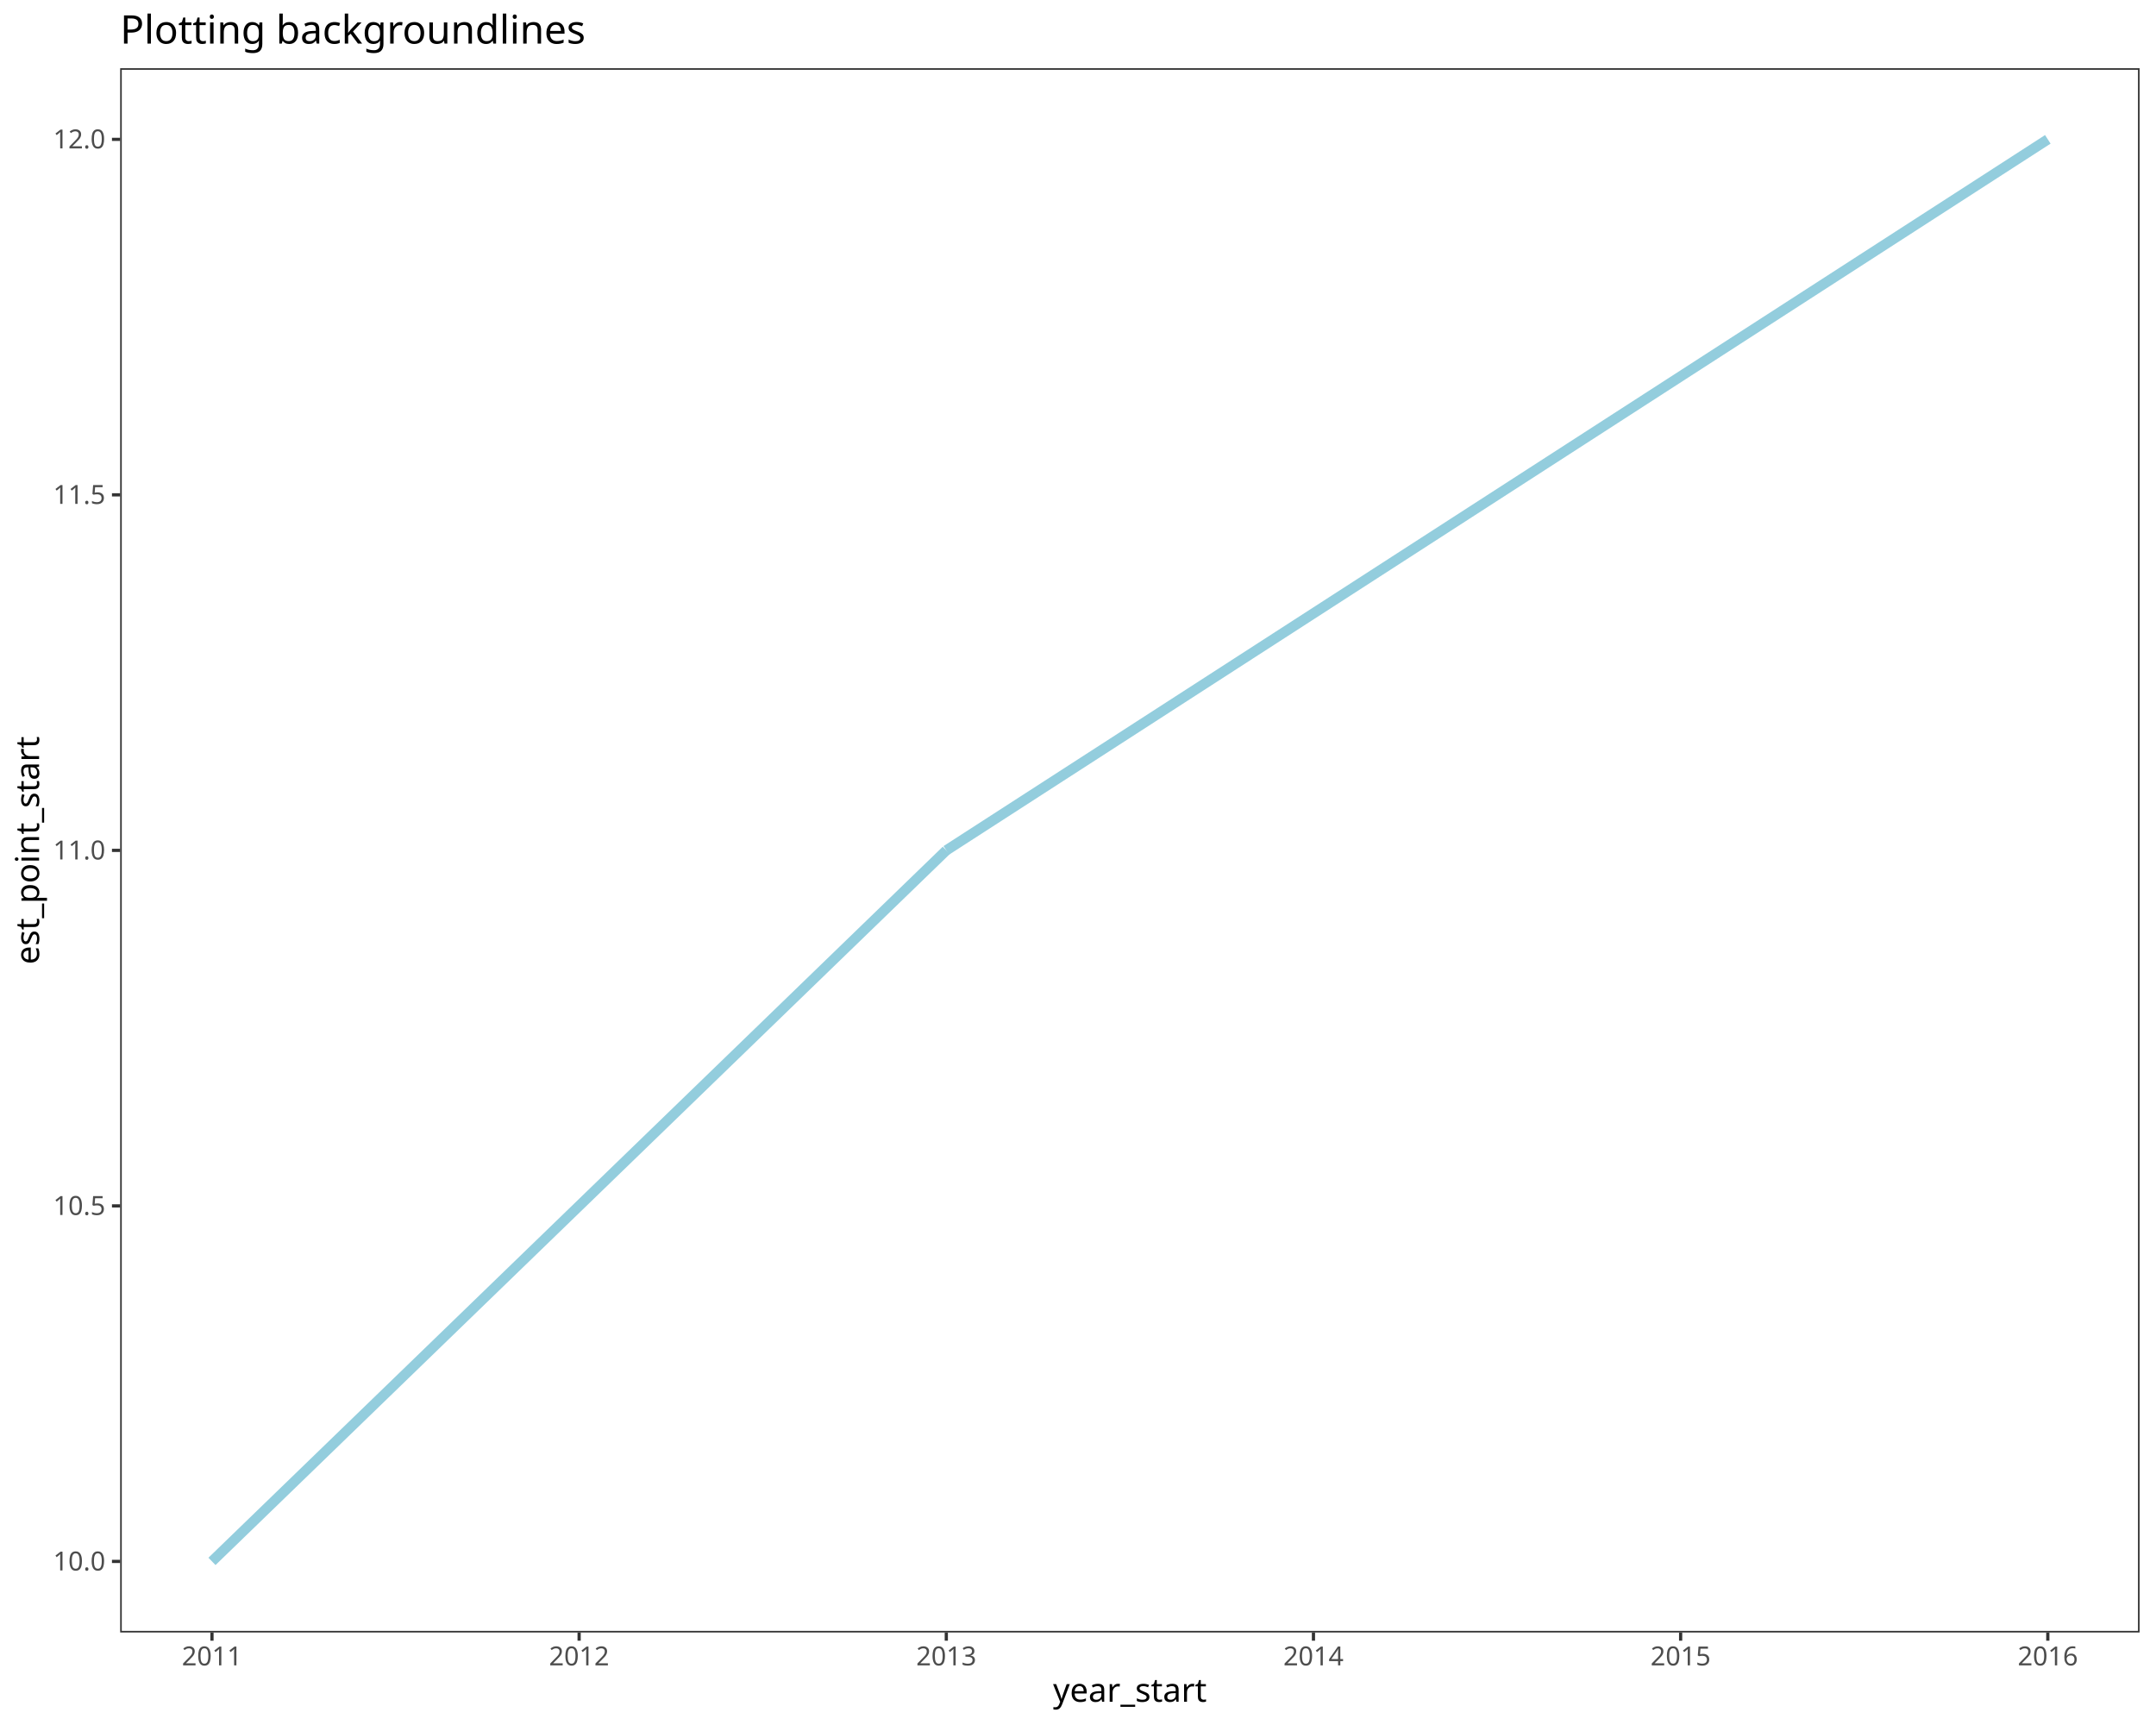
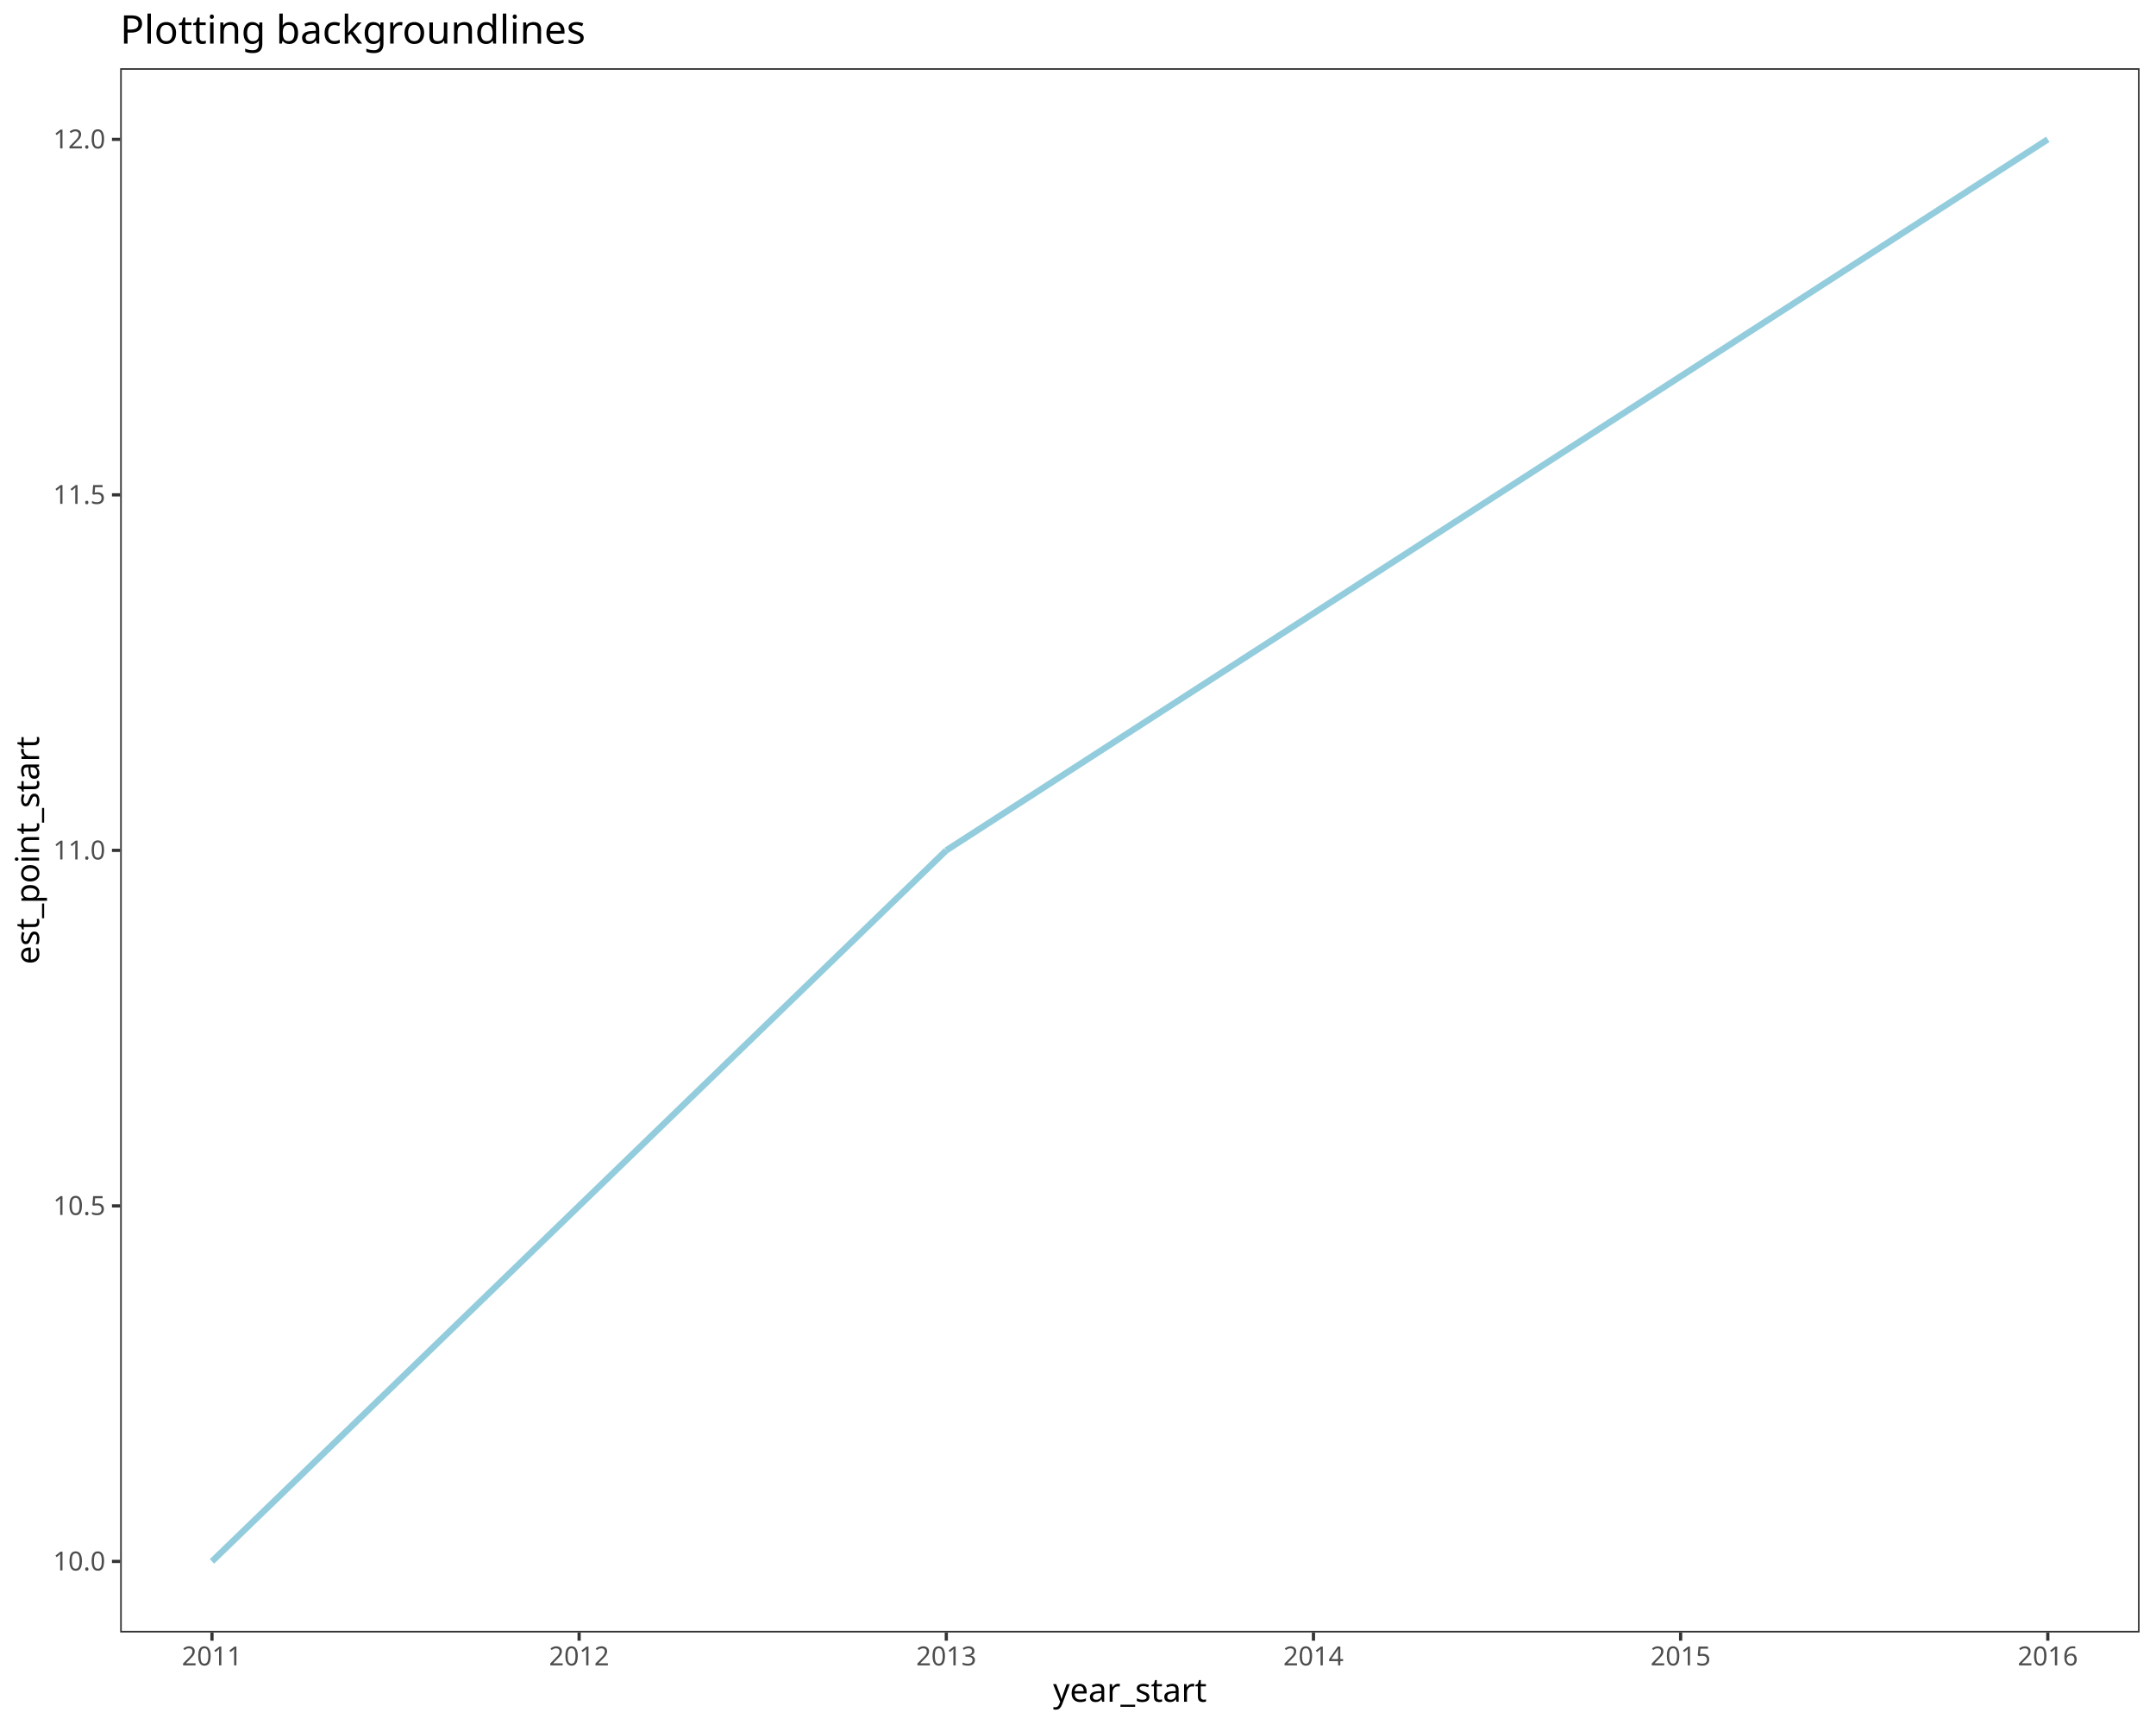
<svg xmlns="http://www.w3.org/2000/svg" class="svglite" data-engine-version="2.0" width="720.00pt" height="576.00pt" viewBox="0 0 720.00 576.00">
  <defs>
    <style type="text/css">
    .svglite line, .svglite polyline, .svglite polygon, .svglite path, .svglite rect, .svglite circle {
      fill: none;
      stroke: #000000;
      stroke-linecap: round;
      stroke-linejoin: round;
      stroke-miterlimit: 10.00;
    }
  </style>
  </defs>
  <rect width="100%" height="100%" style="stroke: none; fill: #FFFFFF;" />
  <defs>
    <clipPath id="cpMC4wMHw3MjAuMDB8MC4wMHw1NzYuMDA=">
      <rect x="0.00" y="0.00" width="720.00" height="576.00" />
    </clipPath>
  </defs>
  <g clip-path="url(#cpMC4wMHw3MjAuMDB8MC4wMHw1NzYuMDA=)">
    <rect x="0.00" y="0.00" width="720.00" height="576.00" style="stroke-width: 1.07; stroke: #FFFFFF; fill: #FFFFFF;" />
  </g>
  <defs>
    <clipPath id="cpNDAuMTN8NzE0LjUyfDIyLjc4fDU0NS4xMQ==">
      <rect x="40.13" y="22.78" width="674.39" height="522.33" />
    </clipPath>
  </defs>
  <g clip-path="url(#cpNDAuMTN8NzE0LjUyfDIyLjc4fDU0NS4xMQ==)">
    <rect x="40.13" y="22.78" width="674.39" height="522.33" style="stroke-width: 1.07; stroke: none; fill: #FFFFFF;" />
-     <line x1="70.79" y1="521.37" x2="316.02" y2="283.95" style="stroke-width: 3.41; stroke: #93CDDD; stroke-linecap: butt;" />
-     <line x1="316.02" y1="283.95" x2="683.87" y2="46.53" style="stroke-width: 3.41; stroke: #93CDDD; stroke-linecap: butt;" />
+     <line x1="70.79" y1="521.37" x2="316.02" y2="283.95" style="stroke-width: 2.13; stroke: #93CDDD; stroke-linecap: butt;" />
+     <line x1="316.02" y1="283.95" x2="683.87" y2="46.53" style="stroke-width: 2.13; stroke: #93CDDD; stroke-linecap: butt;" />
    <rect x="40.13" y="22.78" width="674.39" height="522.33" style="stroke-width: 1.07; stroke: #333333;" />
  </g>
  <g clip-path="url(#cpMC4wMHw3MjAuMDB8MC4wMHw1NzYuMDA=)">
    <text x="35.20" y="524.40" text-anchor="end" style="font-size: 8.80px; fill: #4D4D4D; font-family: sans;" textLength="17.13px" lengthAdjust="spacingAndGlyphs">10.0</text>
    <text x="35.20" y="405.69" text-anchor="end" style="font-size: 8.80px; fill: #4D4D4D; font-family: sans;" textLength="17.13px" lengthAdjust="spacingAndGlyphs">10.5</text>
    <text x="35.20" y="286.98" text-anchor="end" style="font-size: 8.80px; fill: #4D4D4D; font-family: sans;" textLength="17.13px" lengthAdjust="spacingAndGlyphs">11.0</text>
    <text x="35.20" y="168.26" text-anchor="end" style="font-size: 8.80px; fill: #4D4D4D; font-family: sans;" textLength="17.13px" lengthAdjust="spacingAndGlyphs">11.5</text>
    <text x="35.20" y="49.55" text-anchor="end" style="font-size: 8.80px; fill: #4D4D4D; font-family: sans;" textLength="17.13px" lengthAdjust="spacingAndGlyphs">12.0</text>
    <polyline points="37.39,521.37 40.13,521.37 " style="stroke-width: 1.07; stroke: #333333; stroke-linecap: butt;" />
    <polyline points="37.39,402.66 40.13,402.66 " style="stroke-width: 1.07; stroke: #333333; stroke-linecap: butt;" />
    <polyline points="37.39,283.95 40.13,283.95 " style="stroke-width: 1.07; stroke: #333333; stroke-linecap: butt;" />
    <polyline points="37.39,165.24 40.13,165.24 " style="stroke-width: 1.07; stroke: #333333; stroke-linecap: butt;" />
    <polyline points="37.39,46.53 40.13,46.53 " style="stroke-width: 1.07; stroke: #333333; stroke-linecap: butt;" />
    <polyline points="70.79,547.85 70.79,545.11 " style="stroke-width: 1.07; stroke: #333333; stroke-linecap: butt;" />
    <polyline points="193.40,547.85 193.40,545.11 " style="stroke-width: 1.07; stroke: #333333; stroke-linecap: butt;" />
    <polyline points="316.02,547.85 316.02,545.11 " style="stroke-width: 1.07; stroke: #333333; stroke-linecap: butt;" />
    <polyline points="438.63,547.85 438.63,545.11 " style="stroke-width: 1.07; stroke: #333333; stroke-linecap: butt;" />
    <polyline points="561.25,547.85 561.25,545.11 " style="stroke-width: 1.07; stroke: #333333; stroke-linecap: butt;" />
    <polyline points="683.87,547.85 683.87,545.11 " style="stroke-width: 1.07; stroke: #333333; stroke-linecap: butt;" />
    <text x="70.79" y="556.10" text-anchor="middle" style="font-size: 8.80px; fill: #4D4D4D; font-family: sans;" textLength="19.58px" lengthAdjust="spacingAndGlyphs">2011</text>
    <text x="193.40" y="556.10" text-anchor="middle" style="font-size: 8.80px; fill: #4D4D4D; font-family: sans;" textLength="19.58px" lengthAdjust="spacingAndGlyphs">2012</text>
    <text x="316.02" y="556.10" text-anchor="middle" style="font-size: 8.80px; fill: #4D4D4D; font-family: sans;" textLength="19.58px" lengthAdjust="spacingAndGlyphs">2013</text>
    <text x="438.63" y="556.10" text-anchor="middle" style="font-size: 8.80px; fill: #4D4D4D; font-family: sans;" textLength="19.58px" lengthAdjust="spacingAndGlyphs">2014</text>
    <text x="561.25" y="556.10" text-anchor="middle" style="font-size: 8.80px; fill: #4D4D4D; font-family: sans;" textLength="19.58px" lengthAdjust="spacingAndGlyphs">2015</text>
    <text x="683.87" y="556.10" text-anchor="middle" style="font-size: 8.80px; fill: #4D4D4D; font-family: sans;" textLength="19.58px" lengthAdjust="spacingAndGlyphs">2016</text>
    <text x="377.33" y="568.24" text-anchor="middle" style="font-size: 11.00px; font-family: sans;" textLength="48.92px" lengthAdjust="spacingAndGlyphs">year_start</text>
    <text transform="translate(13.05,283.95) rotate(-90)" text-anchor="middle" style="font-size: 11.00px; font-family: sans;" textLength="72.16px" lengthAdjust="spacingAndGlyphs">est_point_start</text>
    <text x="40.13" y="14.56" style="font-size: 13.20px; font-family: sans;" textLength="143.84px" lengthAdjust="spacingAndGlyphs">Plotting backgroundlines</text>
  </g>
</svg>
